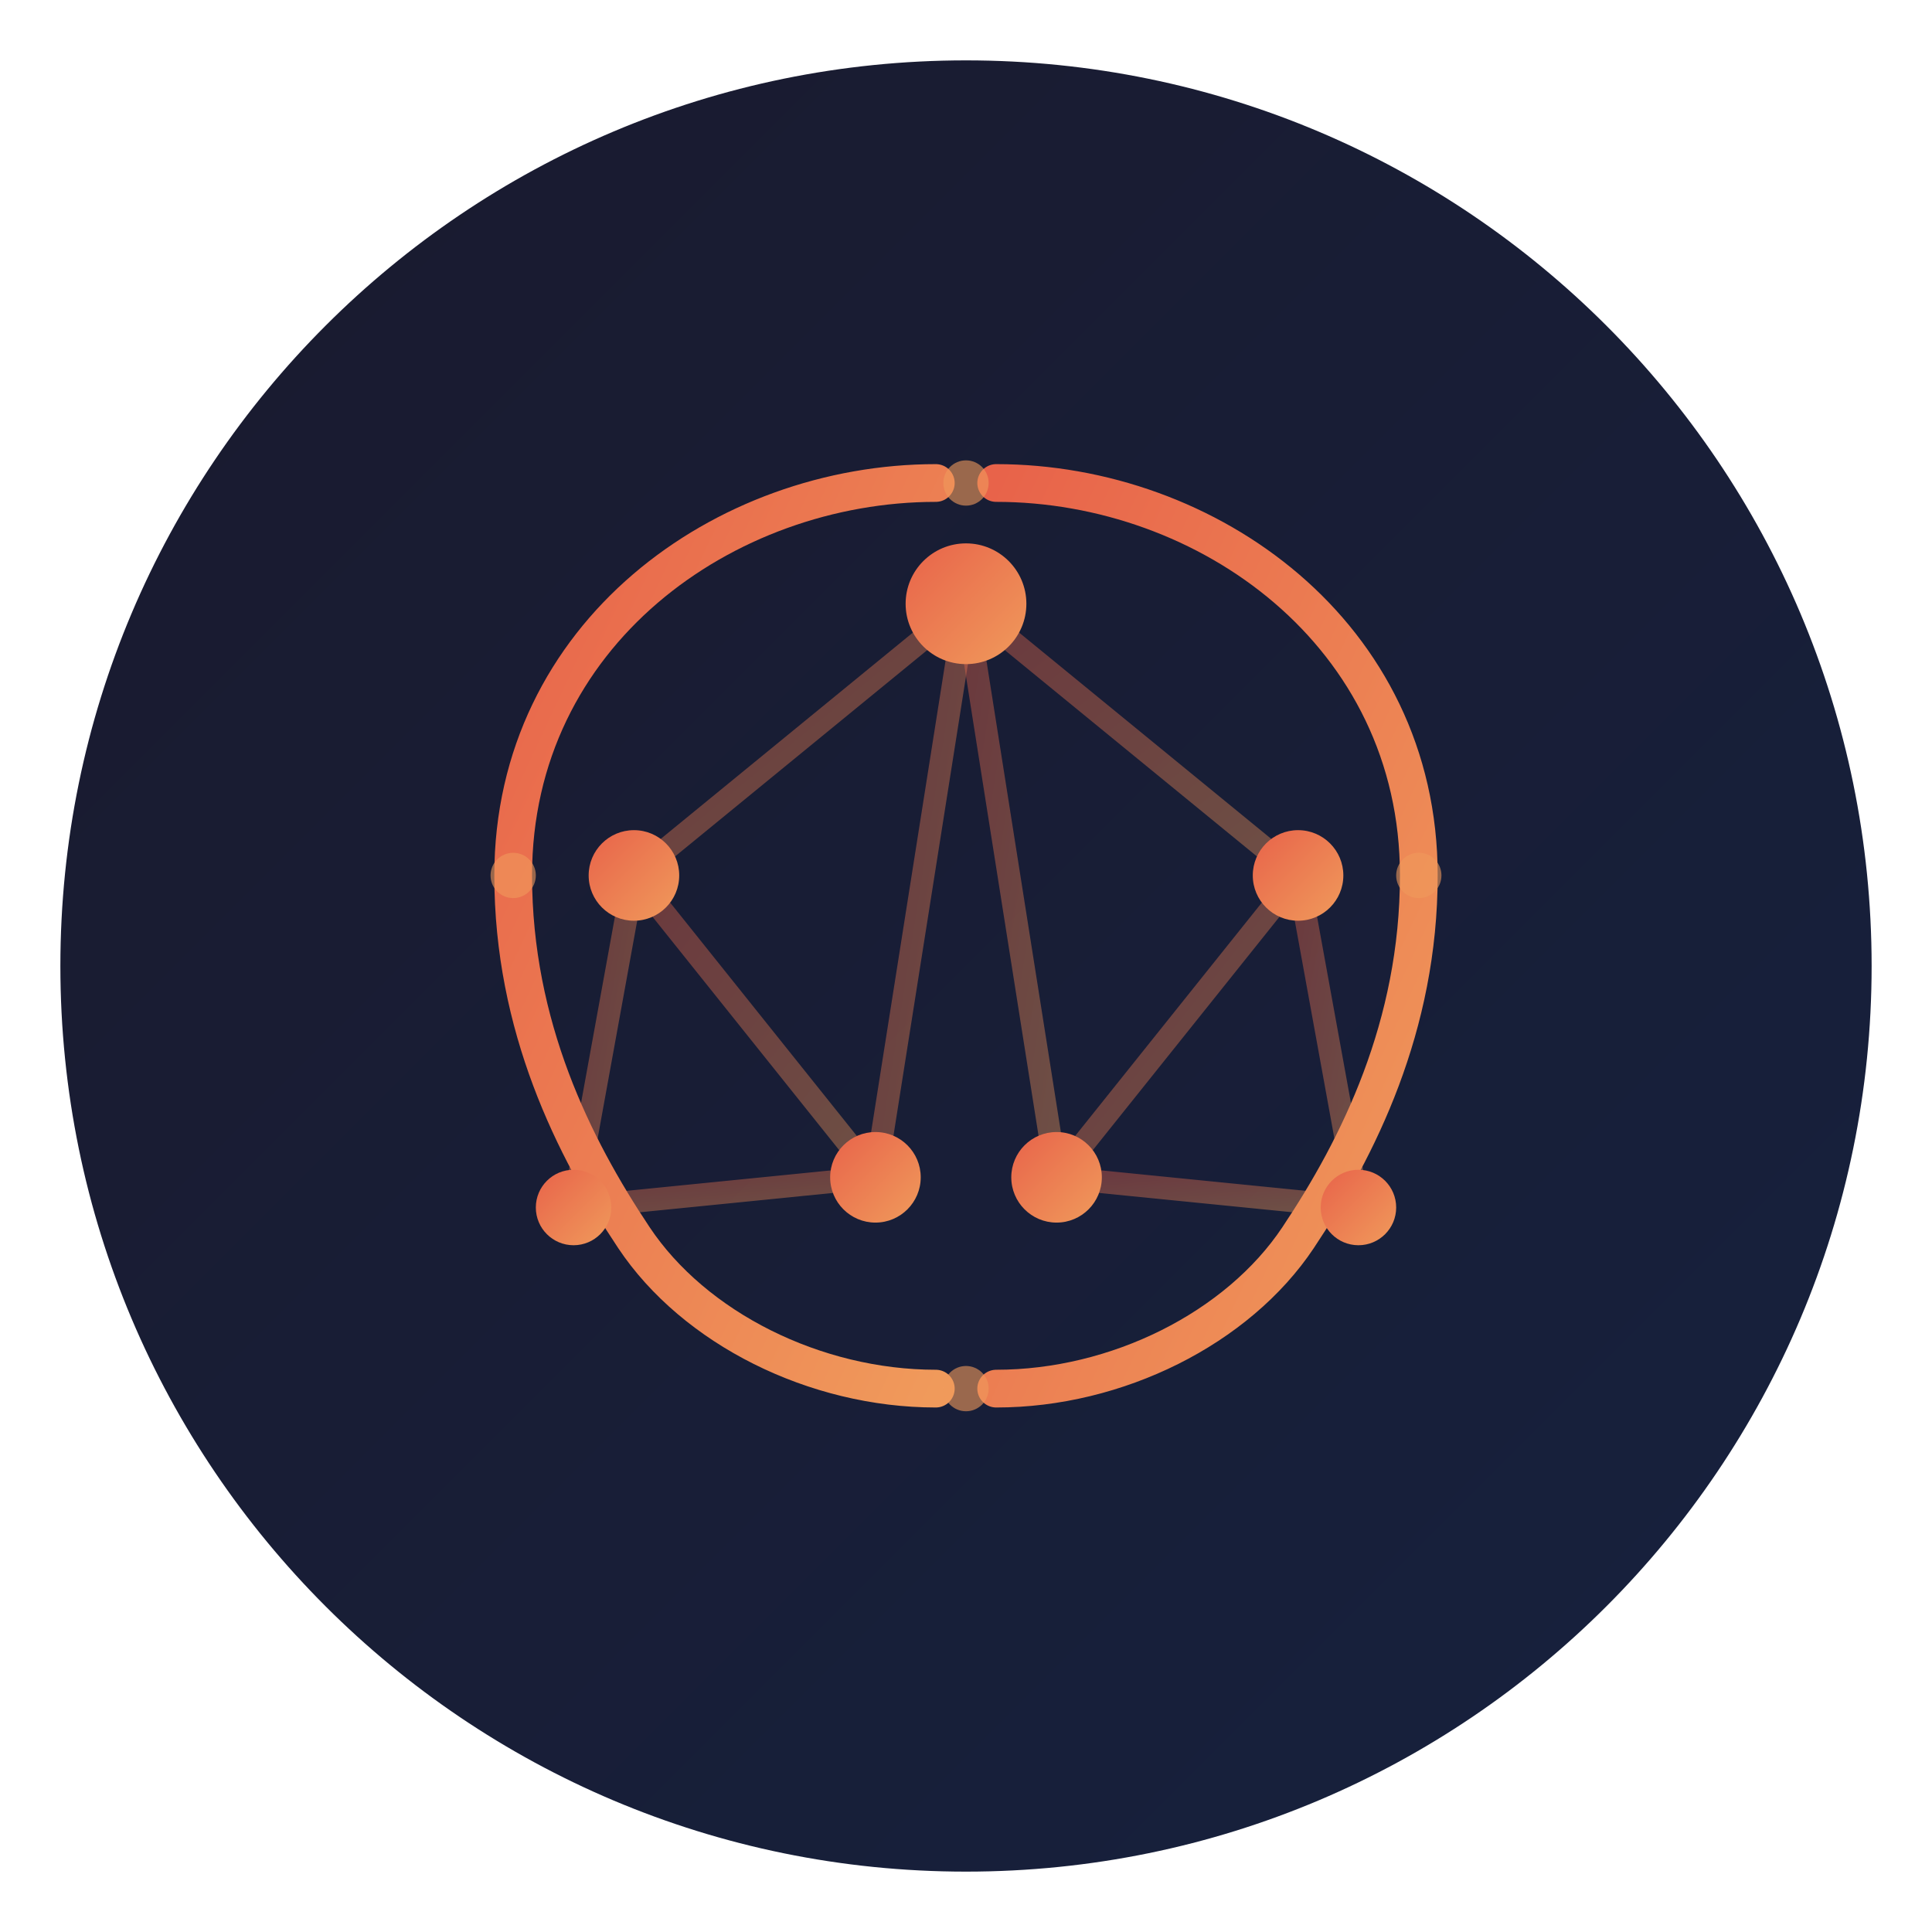
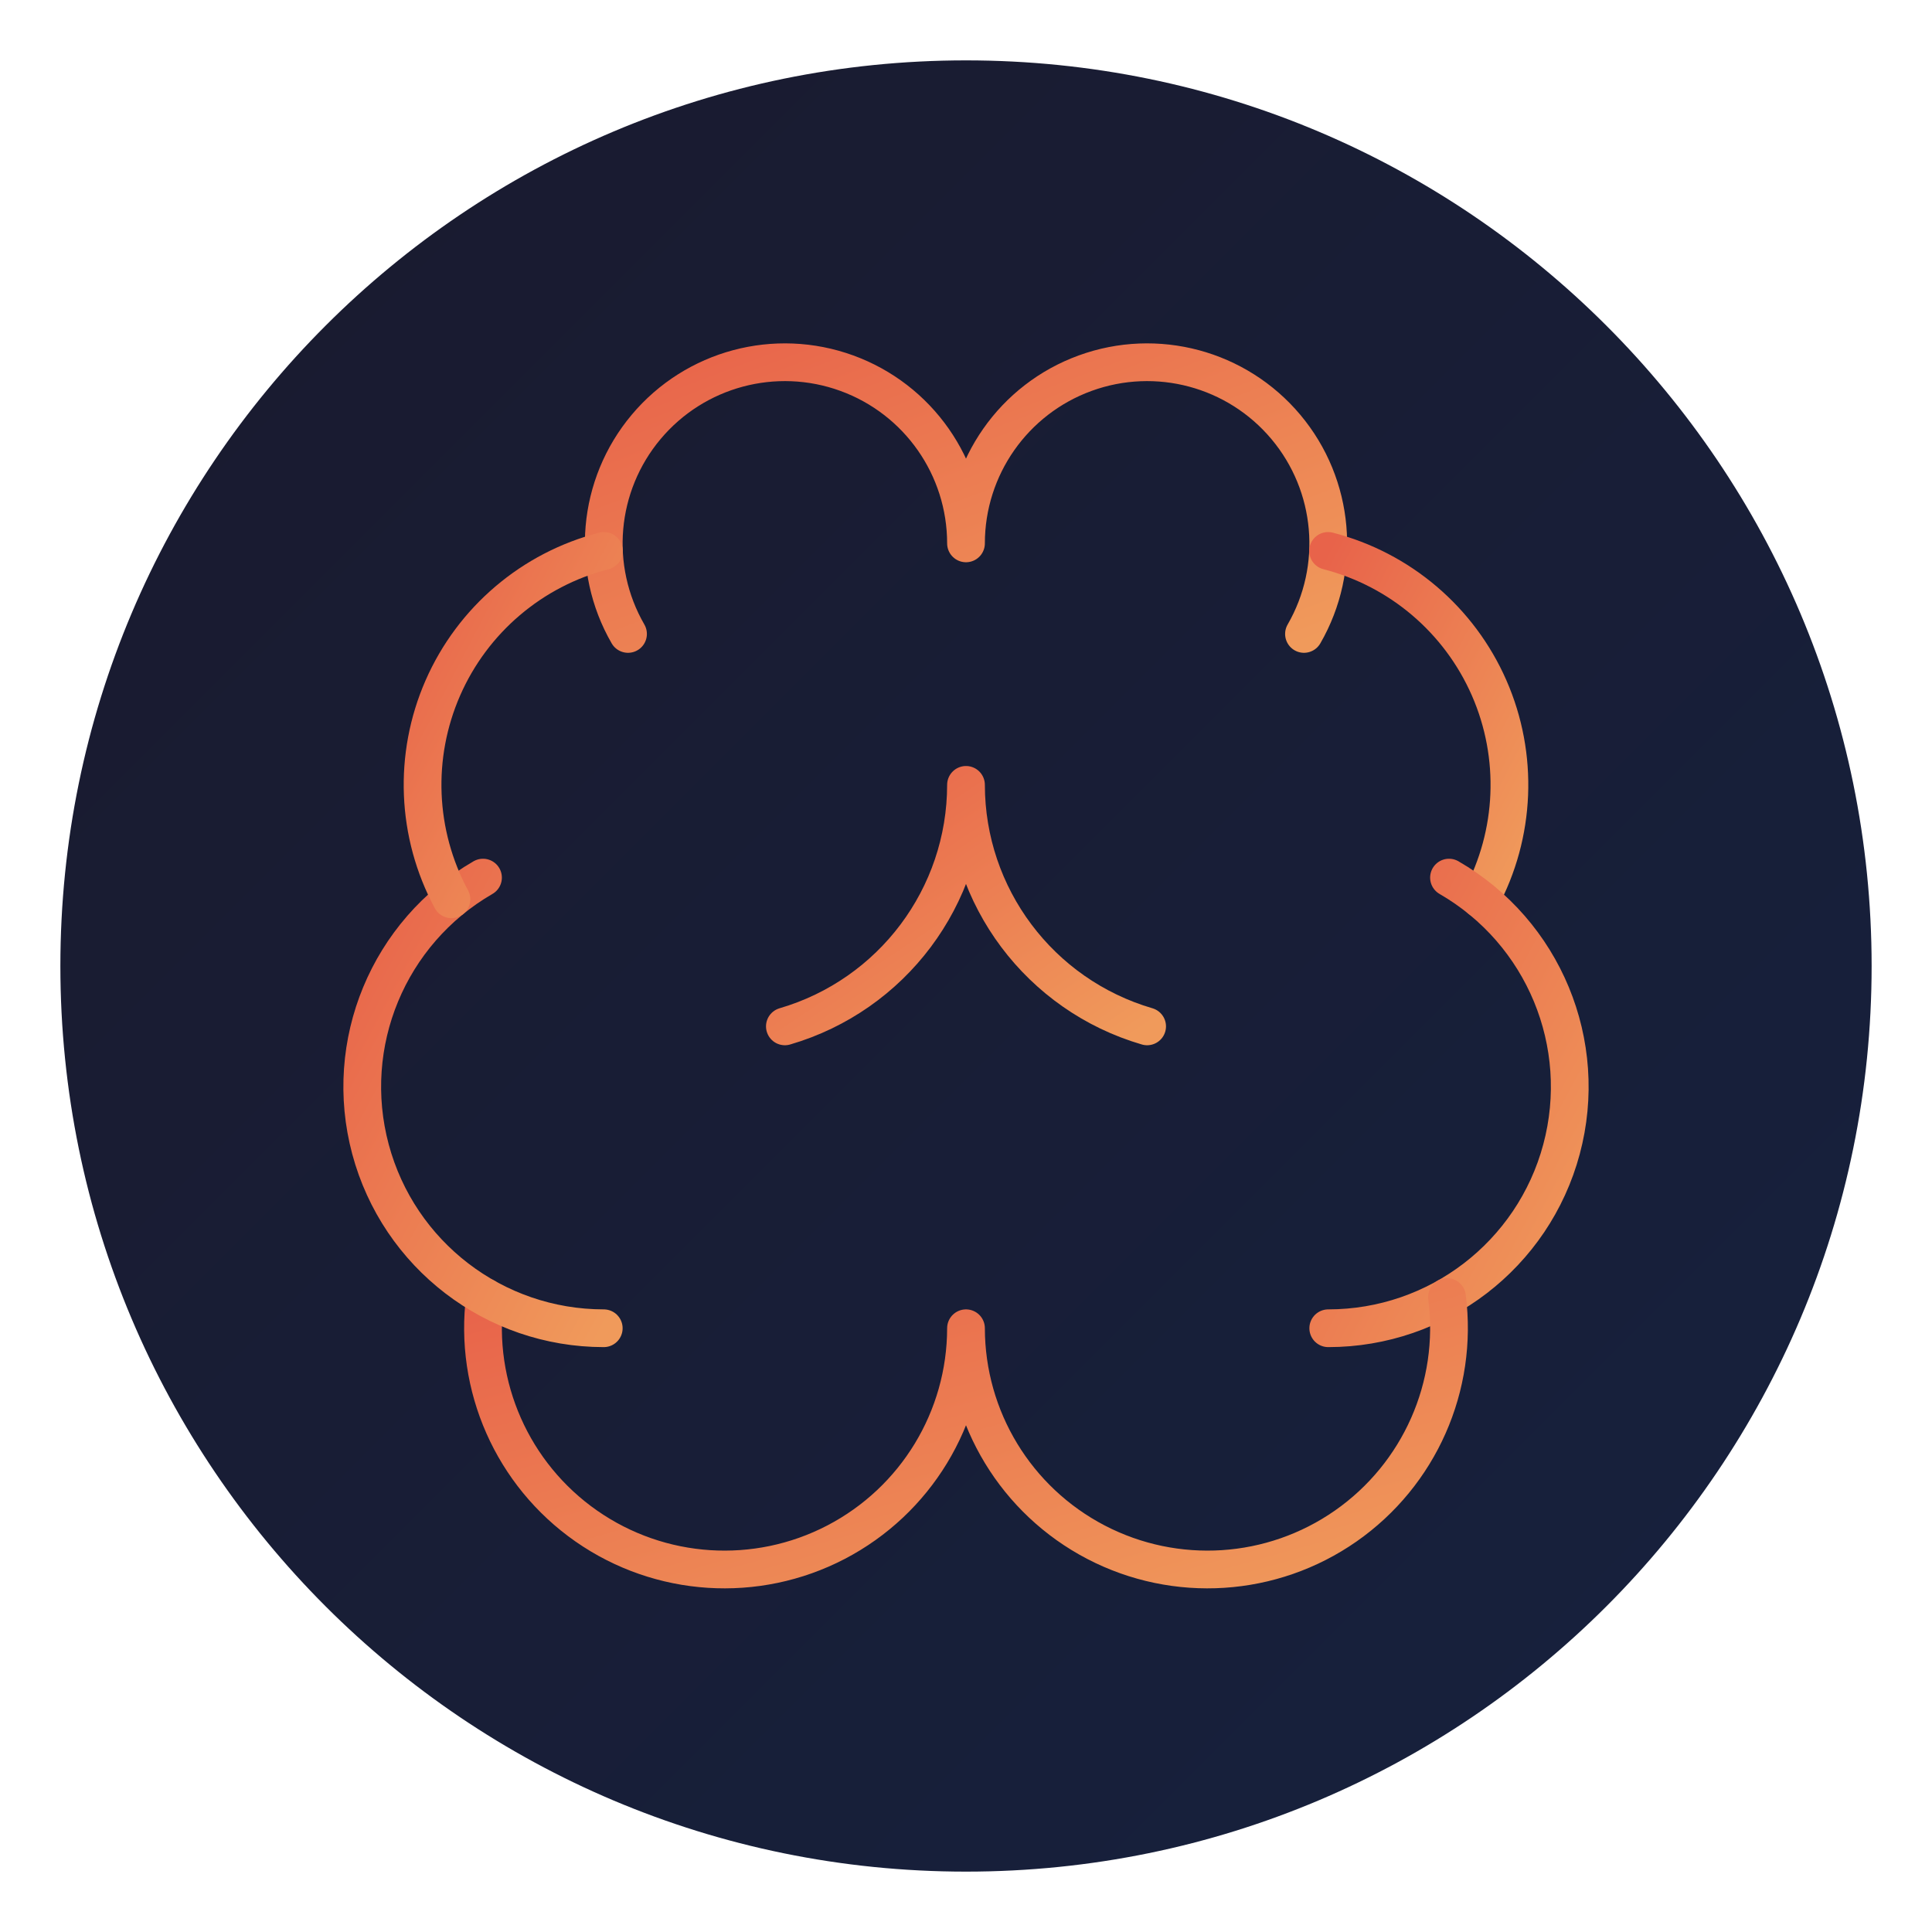
<svg xmlns="http://www.w3.org/2000/svg" viewBox="0 0 128 128" width="128" height="128">
  <defs>
    <linearGradient id="bg" x1="0%" y1="0%" x2="100%" y2="100%">
      <stop offset="0%" stop-color="#1a1a2e" />
      <stop offset="100%" stop-color="#16213e" />
    </linearGradient>
    <linearGradient id="accent" x1="0%" y1="0%" x2="100%" y2="100%">
      <stop offset="0%" stop-color="#e8634a" />
      <stop offset="100%" stop-color="#f09a5b" />
    </linearGradient>
  </defs>
  <circle cx="64" cy="64" r="60" fill="url(#bg)" />
-   <g stroke="url(#accent)" stroke-width="1.5" stroke-opacity="0.4" fill="none">
-     <line x1="64" y1="40" x2="42" y2="58" />
-     <line x1="64" y1="40" x2="86" y2="58" />
-     <line x1="42" y1="58" x2="38" y2="80" />
-     <line x1="42" y1="58" x2="58" y2="78" />
-     <line x1="86" y1="58" x2="90" y2="80" />
-     <line x1="86" y1="58" x2="70" y2="78" />
-     <line x1="58" y1="78" x2="70" y2="78" />
-     <line x1="38" y1="80" x2="58" y2="78" />
-     <line x1="90" y1="80" x2="70" y2="78" />
-     <line x1="64" y1="40" x2="58" y2="78" />
-     <line x1="64" y1="40" x2="70" y2="78" />
-     <line x1="42" y1="58" x2="86" y2="58" />
-   </g>
-   <g fill="none" stroke="url(#accent)" stroke-width="2.5" stroke-linecap="round" stroke-linejoin="round">
-     <path d="M62,32 C48,32 34,42 34,58 C34,68 38,76 42,82 C46,88 54,92 62,92" />
-     <path d="M66,32 C80,32 94,42 94,58 C94,68 90,76 86,82 C82,88 74,92 66,92" />
-     <line x1="64" y1="32" x2="64" y2="92" stroke-opacity="0.5" stroke-width="1.5" />
-   </g>
-   <g fill="url(#accent)">
-     <circle cx="64" cy="40" r="4" />
-     <circle cx="42" cy="58" r="3" />
-     <circle cx="86" cy="58" r="3" />
-     <circle cx="38" cy="80" r="2.5" />
-     <circle cx="58" cy="78" r="3" />
-     <circle cx="70" cy="78" r="3" />
-     <circle cx="90" cy="80" r="2.5" />
-   </g>
-   <g fill="#f09a5b" opacity="0.6">
-     <circle cx="34" cy="58" r="1.5" />
-     <circle cx="94" cy="58" r="1.5" />
-     <circle cx="64" cy="92" r="1.5" />
-     <circle cx="64" cy="32" r="1.5" />
+   <g transform="translate(16, 16) scale(4)" fill="none" stroke="url(#accent)" stroke-width="0.625" stroke-linecap="round" stroke-linejoin="round">
+     <path d="M12 18V5" />
+     <path d="M15 13a4.17 4.17 0 0 1-3-4 4.17 4.17 0 0 1-3 4" />
+     <path d="M17.598 6.5A3 3 0 1 0 12 5a3 3 0 1 0-5.598 1.5" />
+     <path d="M17.997 5.125a4 4 0 0 1 2.526 5.77" />
+     <path d="M18 18a4 4 0 0 0 2-7.464" />
+     <path d="M19.967 17.483A4 4 0 1 1 12 18a4 4 0 1 1-7.967-.517" />
+     <path d="M6 18a4 4 0 0 1-2-7.464" />
+     <path d="M6.003 5.125a4 4 0 0 0-2.526 5.77" />
  </g>
</svg>
